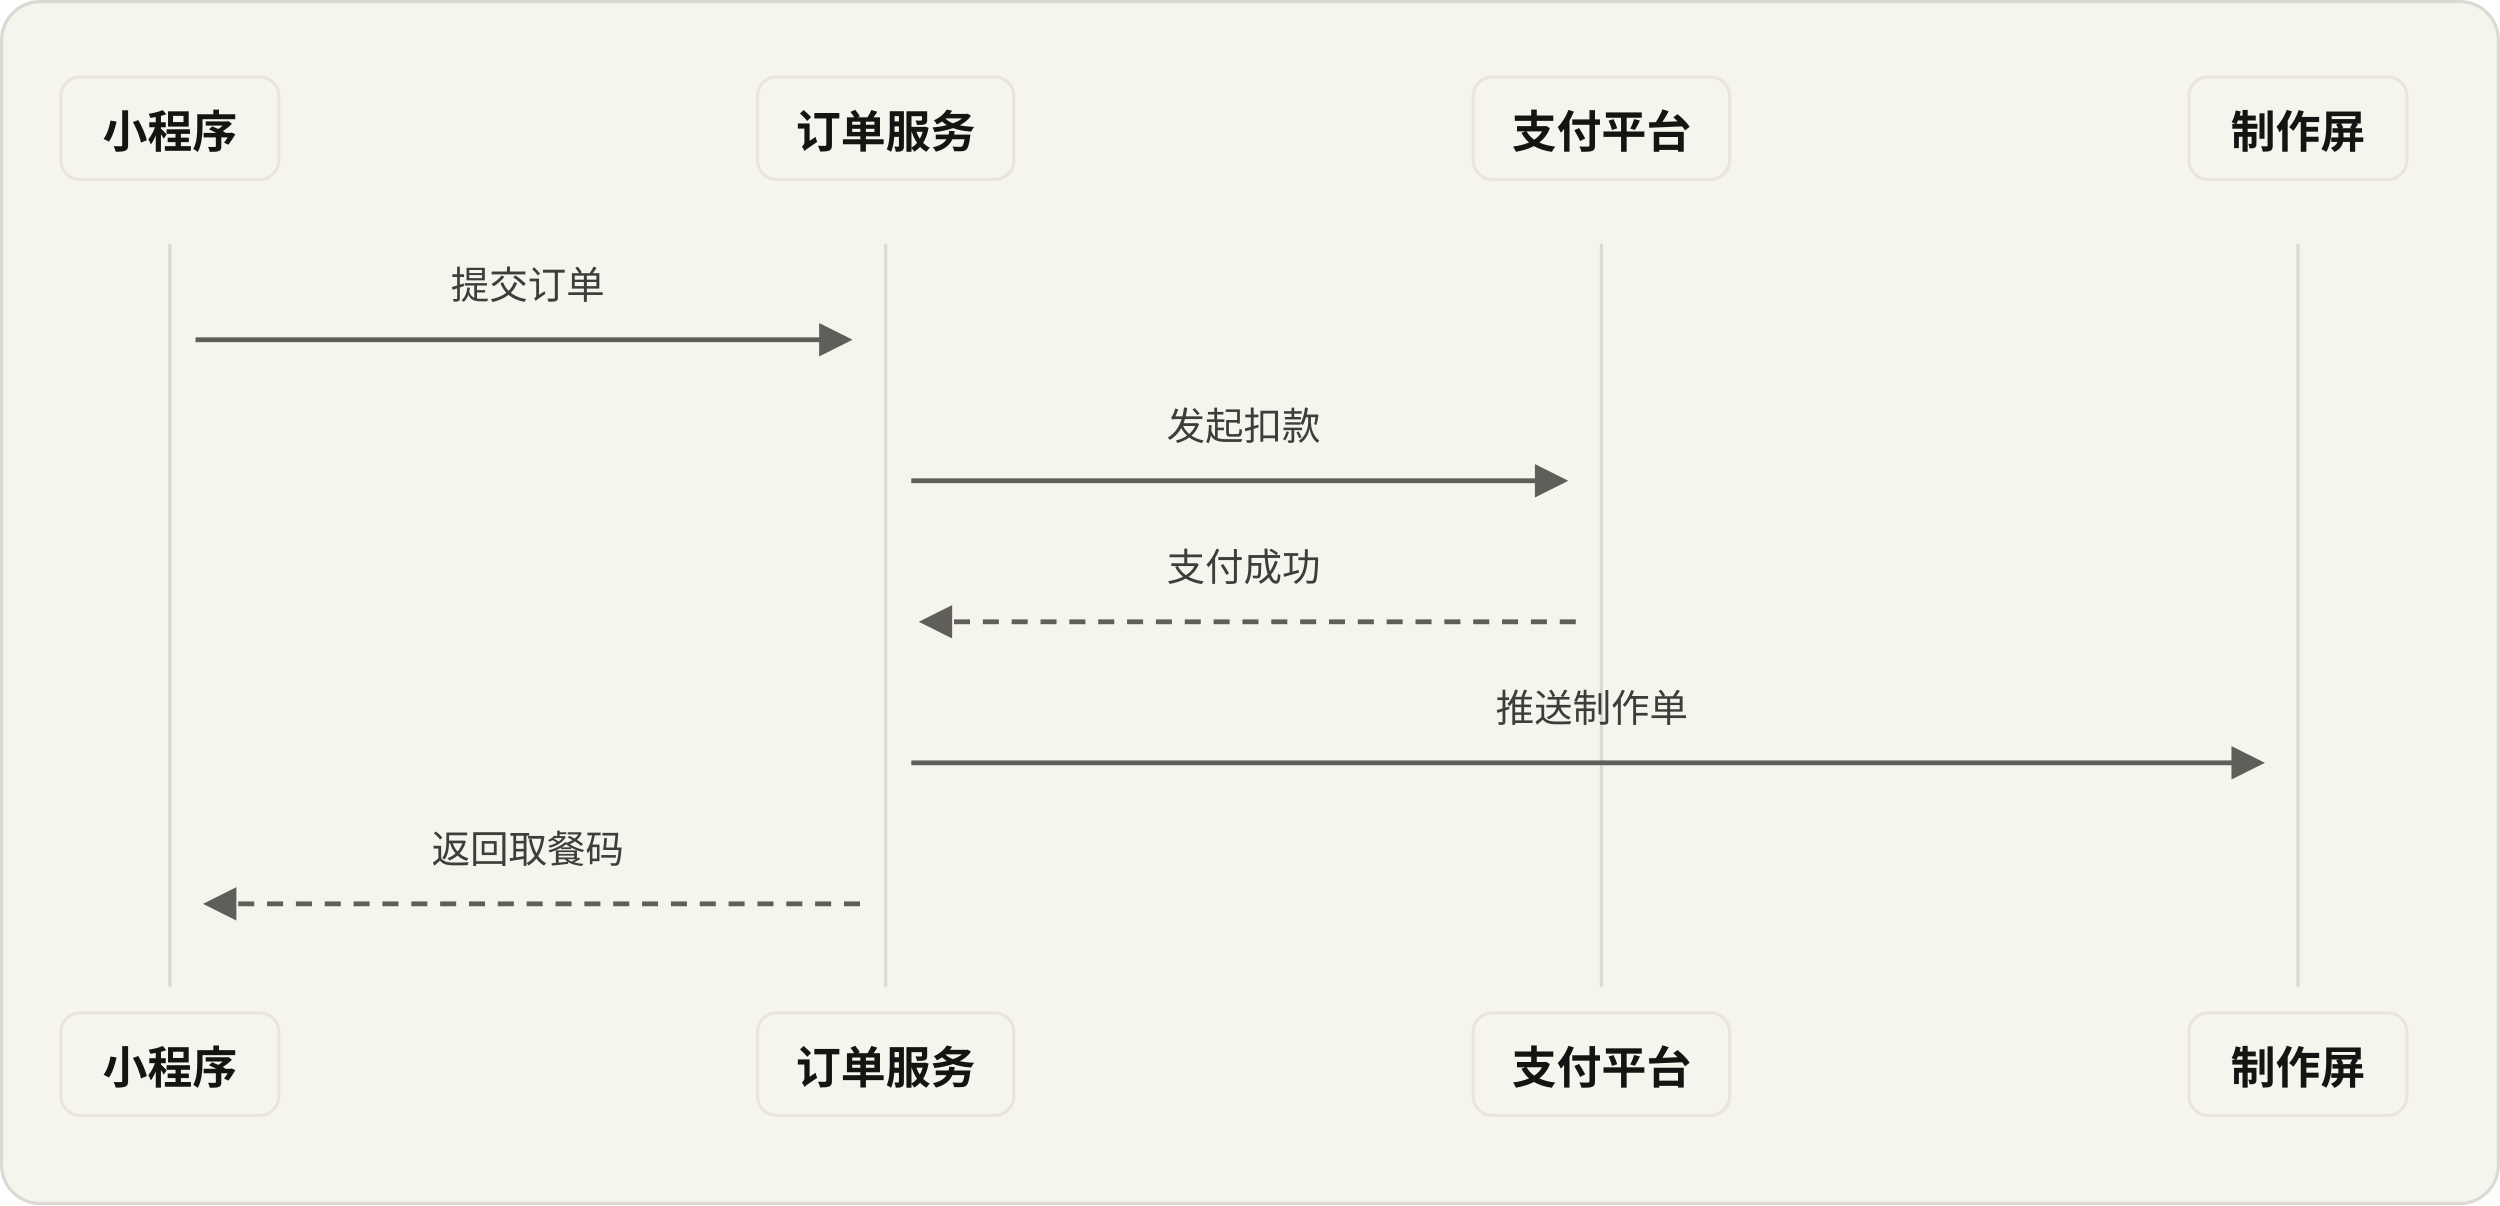
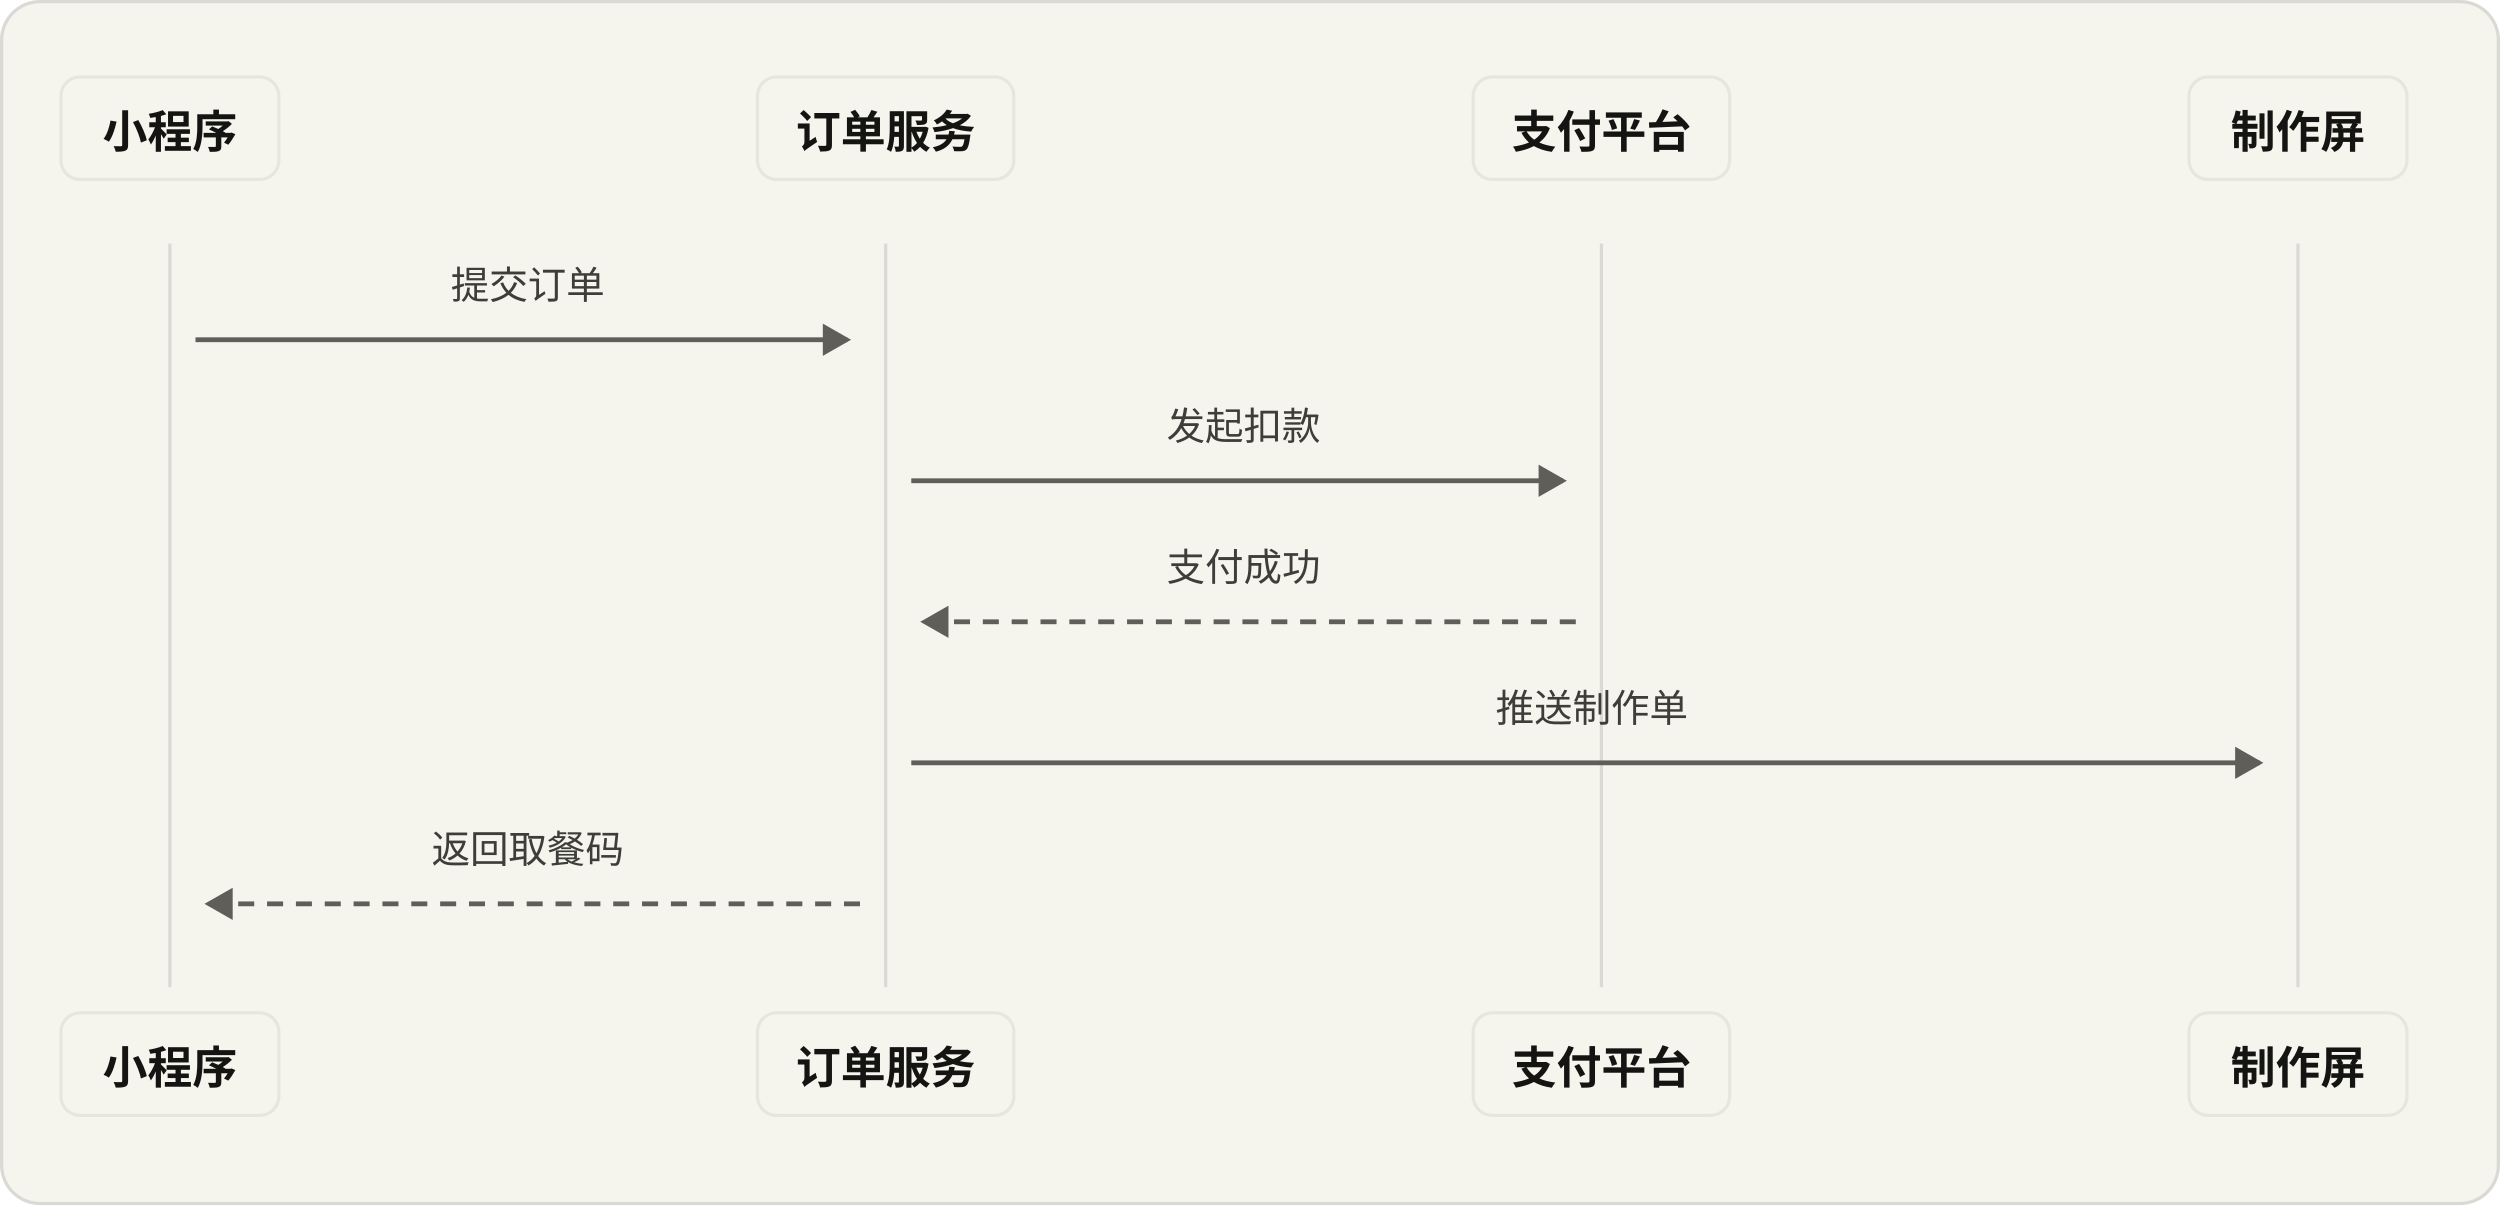
<svg xmlns="http://www.w3.org/2000/svg" width="780" height="376" viewBox="0 0 780 376" font-family="system-ui, -apple-system, BlinkMacSystemFont, &quot;Segoe UI&quot;, &quot;Noto Sans SC&quot;, &quot;Microsoft YaHei&quot;, sans-serif" role="img" lang="zh-CN">
  <rect x="0.5" y="0.5" width="779" height="375" rx="12" fill="#f5f4ed" stroke="#dad9d4" />
  <g transform="translate(11 16)">
    <svg width="758" height="344" viewBox="0 0 758 344" font-family="system-ui, -apple-system, BlinkMacSystemFont, &quot;Segoe UI&quot;, &quot;Noto Sans SC&quot;, &quot;Microsoft YaHei&quot;, sans-serif" role="img" aria-labelledby="g-diagram-sequenceDiagram-title">
      <defs>
-         <marker id="g-diagram-sequenceDiagram-seq-arrow" viewBox="0 0 10 10" refX="9" refY="5" markerWidth="9" markerHeight="9" orient="auto" markerUnits="userSpaceOnUse">
-           <path d="M1 1 L8 5 L1 9 Z" fill="#5f5e58" stroke="none" stroke-width="0" />
-         </marker>
-         <marker id="g-diagram-sequenceDiagram-seq-arrow-open" viewBox="0 0 10 10" refX="9" refY="5" markerWidth="9" markerHeight="9" orient="auto" markerUnits="userSpaceOnUse">
-           <path d="M1 1 L8 5 L1 9" fill="none" stroke="#5f5e58" stroke-width="1.5" />
+         <marker id="g-diagram-sequenceDiagram-seq-arrow" viewBox="0 0 10 10" refX="8" refY="5" markerWidth="10" markerHeight="10" orient="auto-start-reverse" markerUnits="userSpaceOnUse">
+           <path d="M1 1 L8 5 L1 9 Z" fill="#5f5e58" stroke="#5f5e58" stroke-width="1.2" />
        </marker>
      </defs>
      <line x1="42" y1="60" x2="42" y2="292" stroke="#dad9d4" stroke-width="1" />
      <line x1="265.322" y1="60" x2="265.322" y2="292" stroke="#dad9d4" stroke-width="1" />
      <line x1="488.643" y1="60" x2="488.643" y2="292" stroke="#dad9d4" stroke-width="1" />
      <line x1="705.965" y1="60" x2="705.965" y2="292" stroke="#dad9d4" stroke-width="1" />
-       <line x1="50" y1="90" x2="253.322" y2="90" stroke="#5f5e58" stroke-width="1.5" stroke-linecap="butt" marker-end="url(#g-diagram-sequenceDiagram-seq-arrow)" />
-       <path d="M245.322 86 L253.322 90 L245.322 94 Z" fill="#5f5e58" stroke="#5f5e58" stroke-width="1.5" />
+       <line x1="50" y1="90" x2="253.322" y2="90" stroke="#5f5e58" stroke-width="1.5" stroke-linecap="butt" marker-end="url(#g-diagram-sequenceDiagram-seq-arrow)" data-kc-kind="message" data-kc-from="App" data-kc-to="API" />
      <g>
-         <text x="153.661" y="72" dominant-baseline="central" text-anchor="middle" font-size="12" font-weight="400" fill="#3d3d3a">提交订单</text>
+         <text x="153.661" y="72" dominant-baseline="central" text-anchor="middle" font-size="12" font-weight="400" fill="#3d3d3a" data-kc-kind="message-label" data-kc-from="App" data-kc-to="API">提交订单</text>
      </g>
-       <line x1="273.322" y1="134" x2="476.643" y2="134" stroke="#5f5e58" stroke-width="1.5" stroke-linecap="butt" marker-end="url(#g-diagram-sequenceDiagram-seq-arrow)" />
-       <path d="M468.643 130 L476.643 134 L468.643 138 Z" fill="#5f5e58" stroke="#5f5e58" stroke-width="1.5" />
+       <line x1="273.322" y1="134" x2="476.643" y2="134" stroke="#5f5e58" stroke-width="1.5" stroke-linecap="butt" marker-end="url(#g-diagram-sequenceDiagram-seq-arrow)" data-kc-kind="message" data-kc-from="API" data-kc-to="Pay" />
      <g>
-         <text x="376.982" y="116" dominant-baseline="central" text-anchor="middle" font-size="12" font-weight="400" fill="#3d3d3a">发起扣款</text>
+         <text x="376.982" y="116" dominant-baseline="central" text-anchor="middle" font-size="12" font-weight="400" fill="#3d3d3a" data-kc-kind="message-label" data-kc-from="API" data-kc-to="Pay">发起扣款</text>
      </g>
-       <line x1="480.643" y1="178" x2="277.322" y2="178" stroke="#5f5e58" stroke-width="1.5" stroke-linecap="butt" stroke-dasharray="5 4" marker-end="url(#g-diagram-sequenceDiagram-seq-arrow)" />
-       <path d="M285.322 174 L277.322 178 L285.322 182 Z" fill="#5f5e58" stroke="#5f5e58" stroke-width="1.5" />
+       <line x1="480.643" y1="178" x2="277.322" y2="178" stroke="#5f5e58" stroke-width="1.5" stroke-linecap="butt" stroke-dasharray="5 4" marker-end="url(#g-diagram-sequenceDiagram-seq-arrow)" data-kc-kind="message" data-kc-from="Pay" data-kc-to="API" />
      <g>
-         <text x="376.982" y="160" dominant-baseline="central" text-anchor="middle" font-size="12" font-weight="400" fill="#3d3d3a">支付成功</text>
+         <text x="376.982" y="160" dominant-baseline="central" text-anchor="middle" font-size="12" font-weight="400" fill="#3d3d3a" data-kc-kind="message-label" data-kc-from="Pay" data-kc-to="API">支付成功</text>
      </g>
-       <line x1="273.322" y1="222" x2="693.965" y2="222" stroke="#5f5e58" stroke-width="1.5" stroke-linecap="butt" marker-end="url(#g-diagram-sequenceDiagram-seq-arrow)" />
-       <path d="M685.965 218 L693.965 222 L685.965 226 Z" fill="#5f5e58" stroke="#5f5e58" stroke-width="1.5" />
+       <line x1="273.322" y1="222" x2="693.965" y2="222" stroke="#5f5e58" stroke-width="1.5" stroke-linecap="butt" marker-end="url(#g-diagram-sequenceDiagram-seq-arrow)" data-kc-kind="message" data-kc-from="API" data-kc-to="Bar" />
      <g>
-         <text x="485.643" y="204" dominant-baseline="central" text-anchor="middle" font-size="12" font-weight="400" fill="#3d3d3a">推送制作单</text>
+         <text x="485.643" y="204" dominant-baseline="central" text-anchor="middle" font-size="12" font-weight="400" fill="#3d3d3a" data-kc-kind="message-label" data-kc-from="API" data-kc-to="Bar">推送制作单</text>
      </g>
-       <line x1="257.322" y1="266" x2="54" y2="266" stroke="#5f5e58" stroke-width="1.5" stroke-linecap="butt" stroke-dasharray="5 4" marker-end="url(#g-diagram-sequenceDiagram-seq-arrow)" />
-       <path d="M62 262 L54 266 L62 270 Z" fill="#5f5e58" stroke="#5f5e58" stroke-width="1.5" />
+       <line x1="257.322" y1="266" x2="54" y2="266" stroke="#5f5e58" stroke-width="1.5" stroke-linecap="butt" stroke-dasharray="5 4" marker-end="url(#g-diagram-sequenceDiagram-seq-arrow)" data-kc-kind="message" data-kc-from="API" data-kc-to="App" />
      <g>
-         <text x="153.661" y="248" dominant-baseline="central" text-anchor="middle" font-size="12" font-weight="400" fill="#3d3d3a">返回取餐码</text>
+         <text x="153.661" y="248" dominant-baseline="central" text-anchor="middle" font-size="12" font-weight="400" fill="#3d3d3a" data-kc-kind="message-label" data-kc-from="API" data-kc-to="App">返回取餐码</text>
      </g>
-       <g>
+       <g data-kc-kind="participant" data-kc-id="App">
        <rect x="8" y="8" width="68" height="32" fill="#f5f4ed" stroke="#e8e6dc" stroke-width="1" rx="6" />
        <g>
          <text x="42" y="24" dominant-baseline="central" text-anchor="middle" font-size="14" font-weight="600" fill="#141413">小程序</text>
        </g>
      </g>
-       <g>
+       <g data-kc-kind="participant" data-kc-id="App">
        <rect x="8" y="300" width="68" height="32" fill="#f5f4ed" stroke="#e8e6dc" stroke-width="1" rx="6" />
        <g>
          <text x="42" y="316" dominant-baseline="central" text-anchor="middle" font-size="14" font-weight="600" fill="#141413">小程序</text>
        </g>
      </g>
-       <g>
+       <g data-kc-kind="participant" data-kc-id="API">
        <rect x="225.322" y="8" width="80" height="32" fill="#f5f4ed" stroke="#e8e6dc" stroke-width="1" rx="6" />
        <g>
          <text x="265.322" y="24" dominant-baseline="central" text-anchor="middle" font-size="14" font-weight="600" fill="#141413">订单服务</text>
        </g>
      </g>
-       <g>
+       <g data-kc-kind="participant" data-kc-id="API">
        <rect x="225.322" y="300" width="80" height="32" fill="#f5f4ed" stroke="#e8e6dc" stroke-width="1" rx="6" />
        <g>
          <text x="265.322" y="316" dominant-baseline="central" text-anchor="middle" font-size="14" font-weight="600" fill="#141413">订单服务</text>
        </g>
      </g>
-       <g>
+       <g data-kc-kind="participant" data-kc-id="Pay">
        <rect x="448.643" y="8" width="80" height="32" fill="#f5f4ed" stroke="#e8e6dc" stroke-width="1" rx="6" />
        <g>
          <text x="488.643" y="24" dominant-baseline="central" text-anchor="middle" font-size="14" font-weight="600" fill="#141413">支付平台</text>
        </g>
      </g>
-       <g>
+       <g data-kc-kind="participant" data-kc-id="Pay">
        <rect x="448.643" y="300" width="80" height="32" fill="#f5f4ed" stroke="#e8e6dc" stroke-width="1" rx="6" />
        <g>
          <text x="488.643" y="316" dominant-baseline="central" text-anchor="middle" font-size="14" font-weight="600" fill="#141413">支付平台</text>
        </g>
      </g>
-       <g>
+       <g data-kc-kind="participant" data-kc-id="Bar">
        <rect x="671.965" y="8" width="68" height="32" fill="#f5f4ed" stroke="#e8e6dc" stroke-width="1" rx="6" />
        <g>
          <text x="705.965" y="24" dominant-baseline="central" text-anchor="middle" font-size="14" font-weight="600" fill="#141413">制作屏</text>
        </g>
      </g>
-       <g>
+       <g data-kc-kind="participant" data-kc-id="Bar">
        <rect x="671.965" y="300" width="68" height="32" fill="#f5f4ed" stroke="#e8e6dc" stroke-width="1" rx="6" />
        <g>
          <text x="705.965" y="316" dominant-baseline="central" text-anchor="middle" font-size="14" font-weight="600" fill="#141413">制作屏</text>
        </g>
      </g>
    </svg>
  </g>
</svg>
